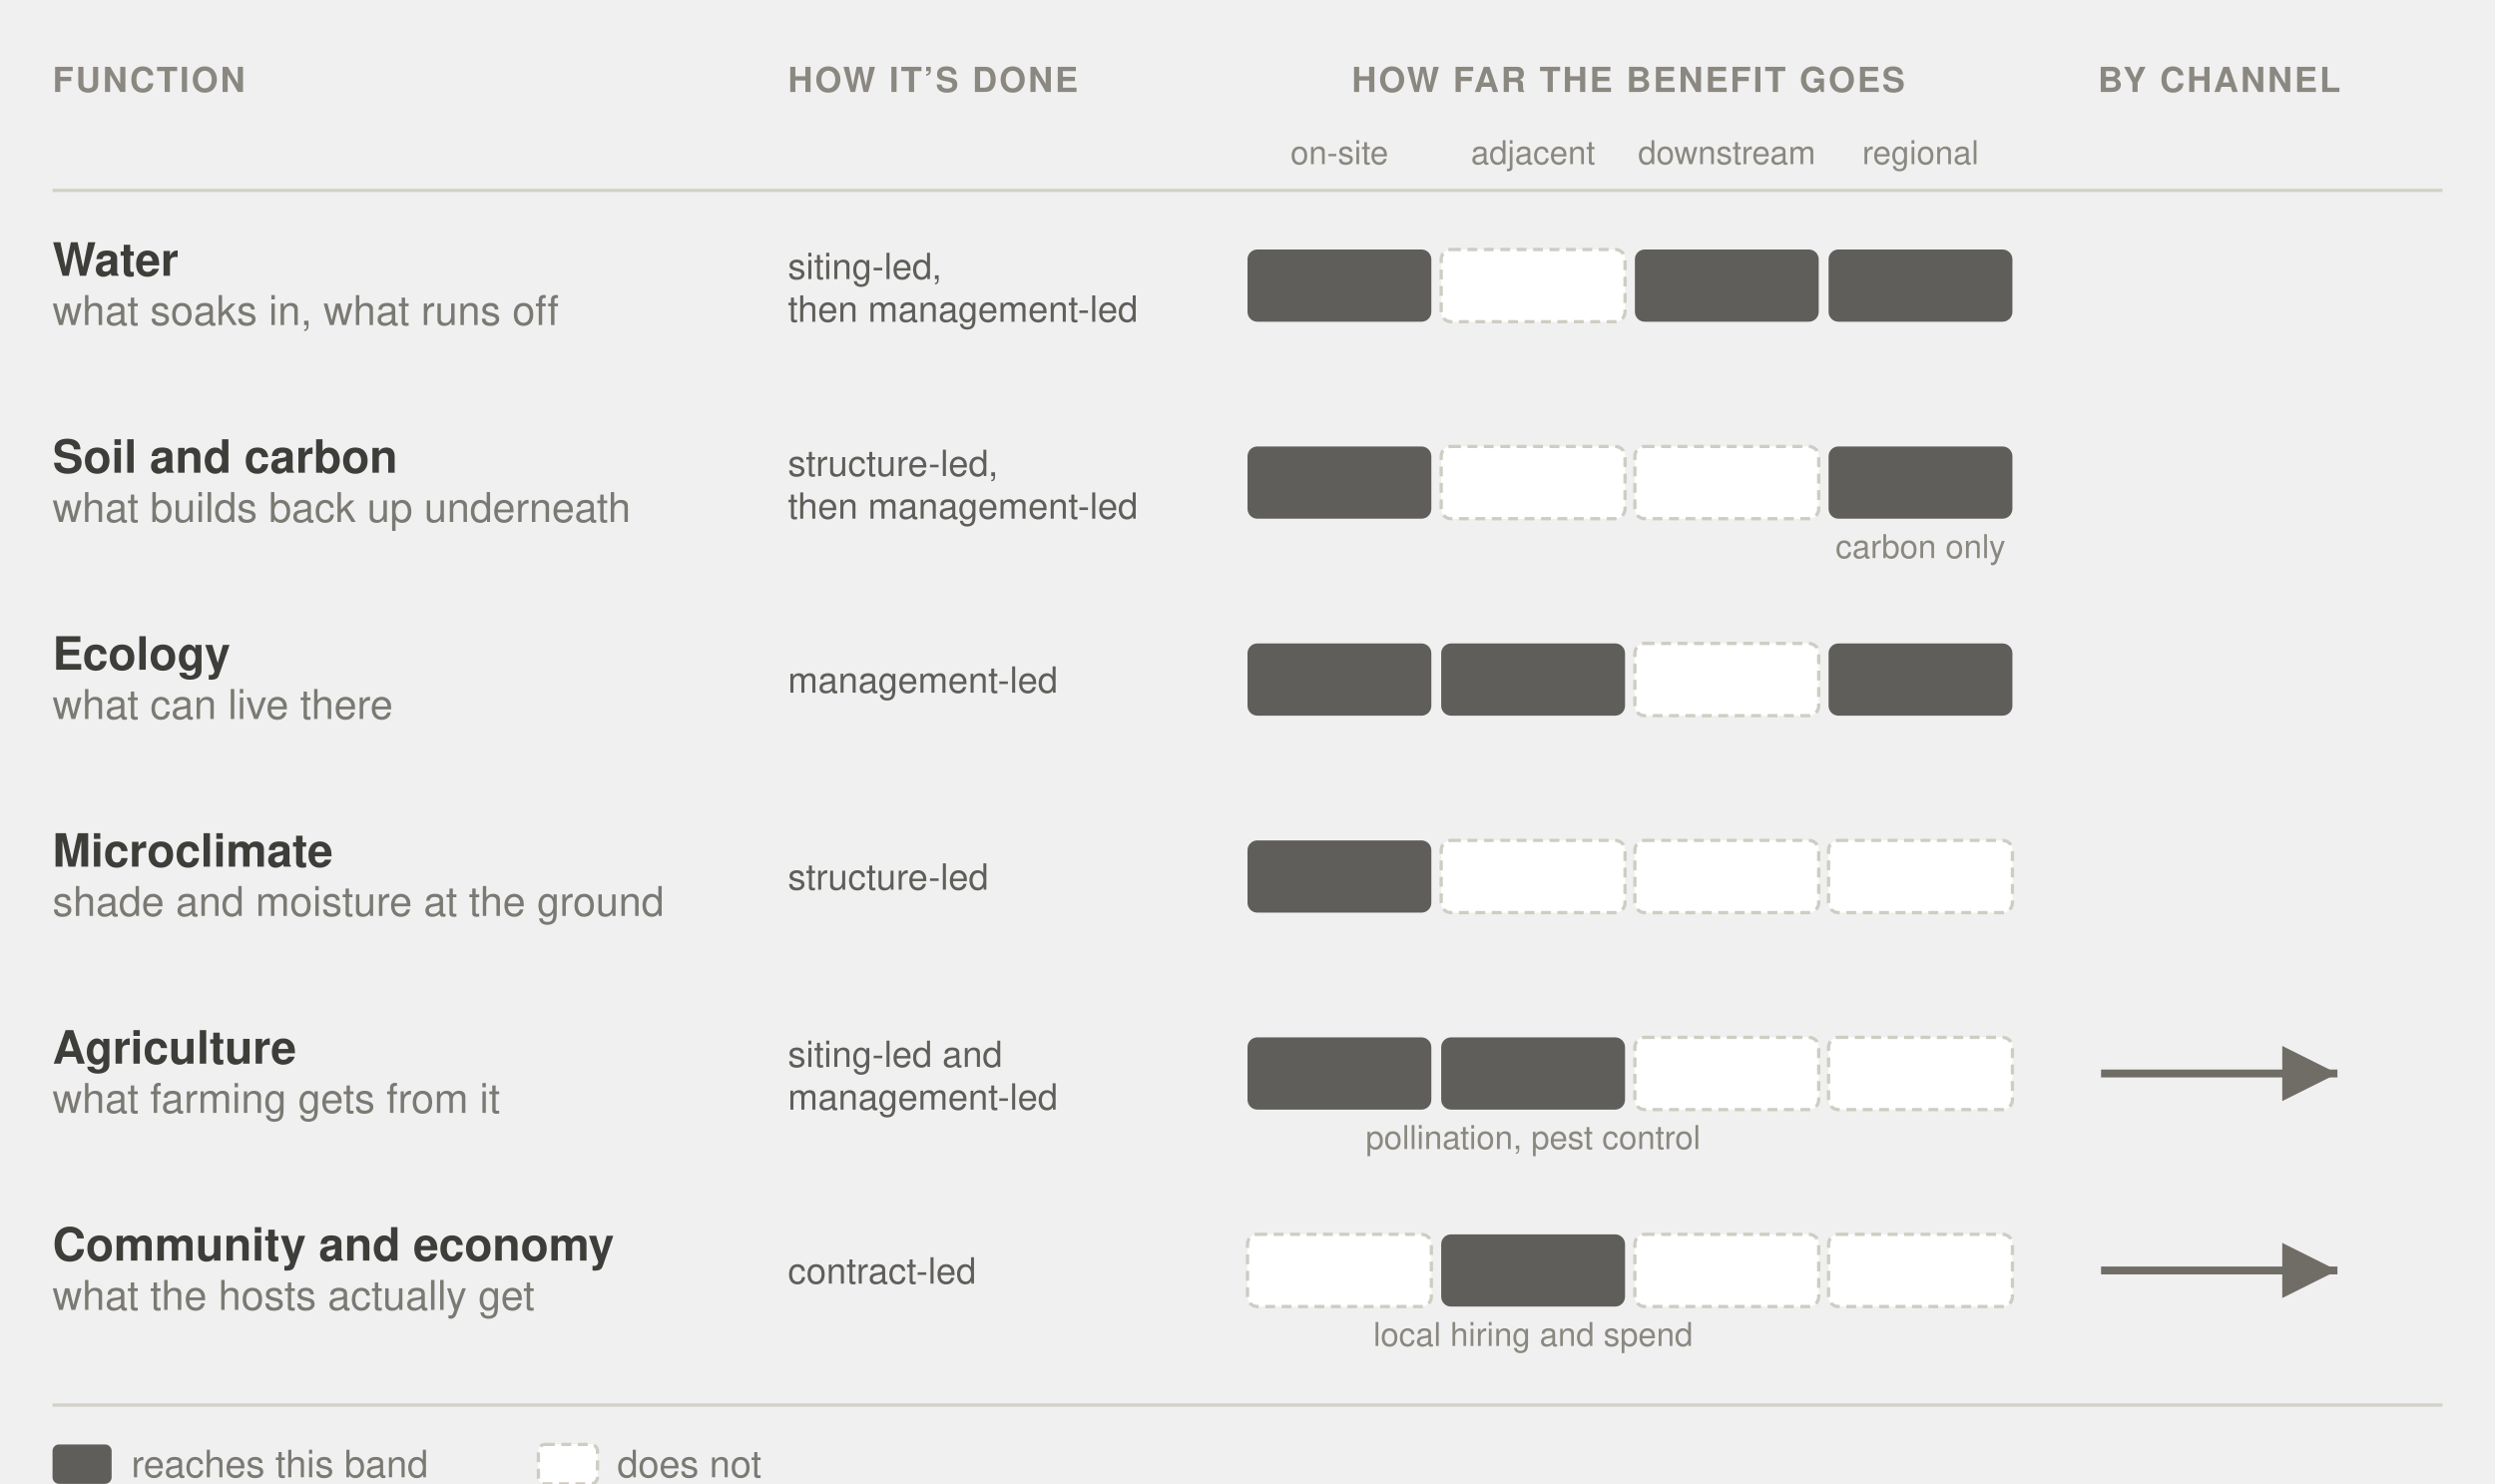
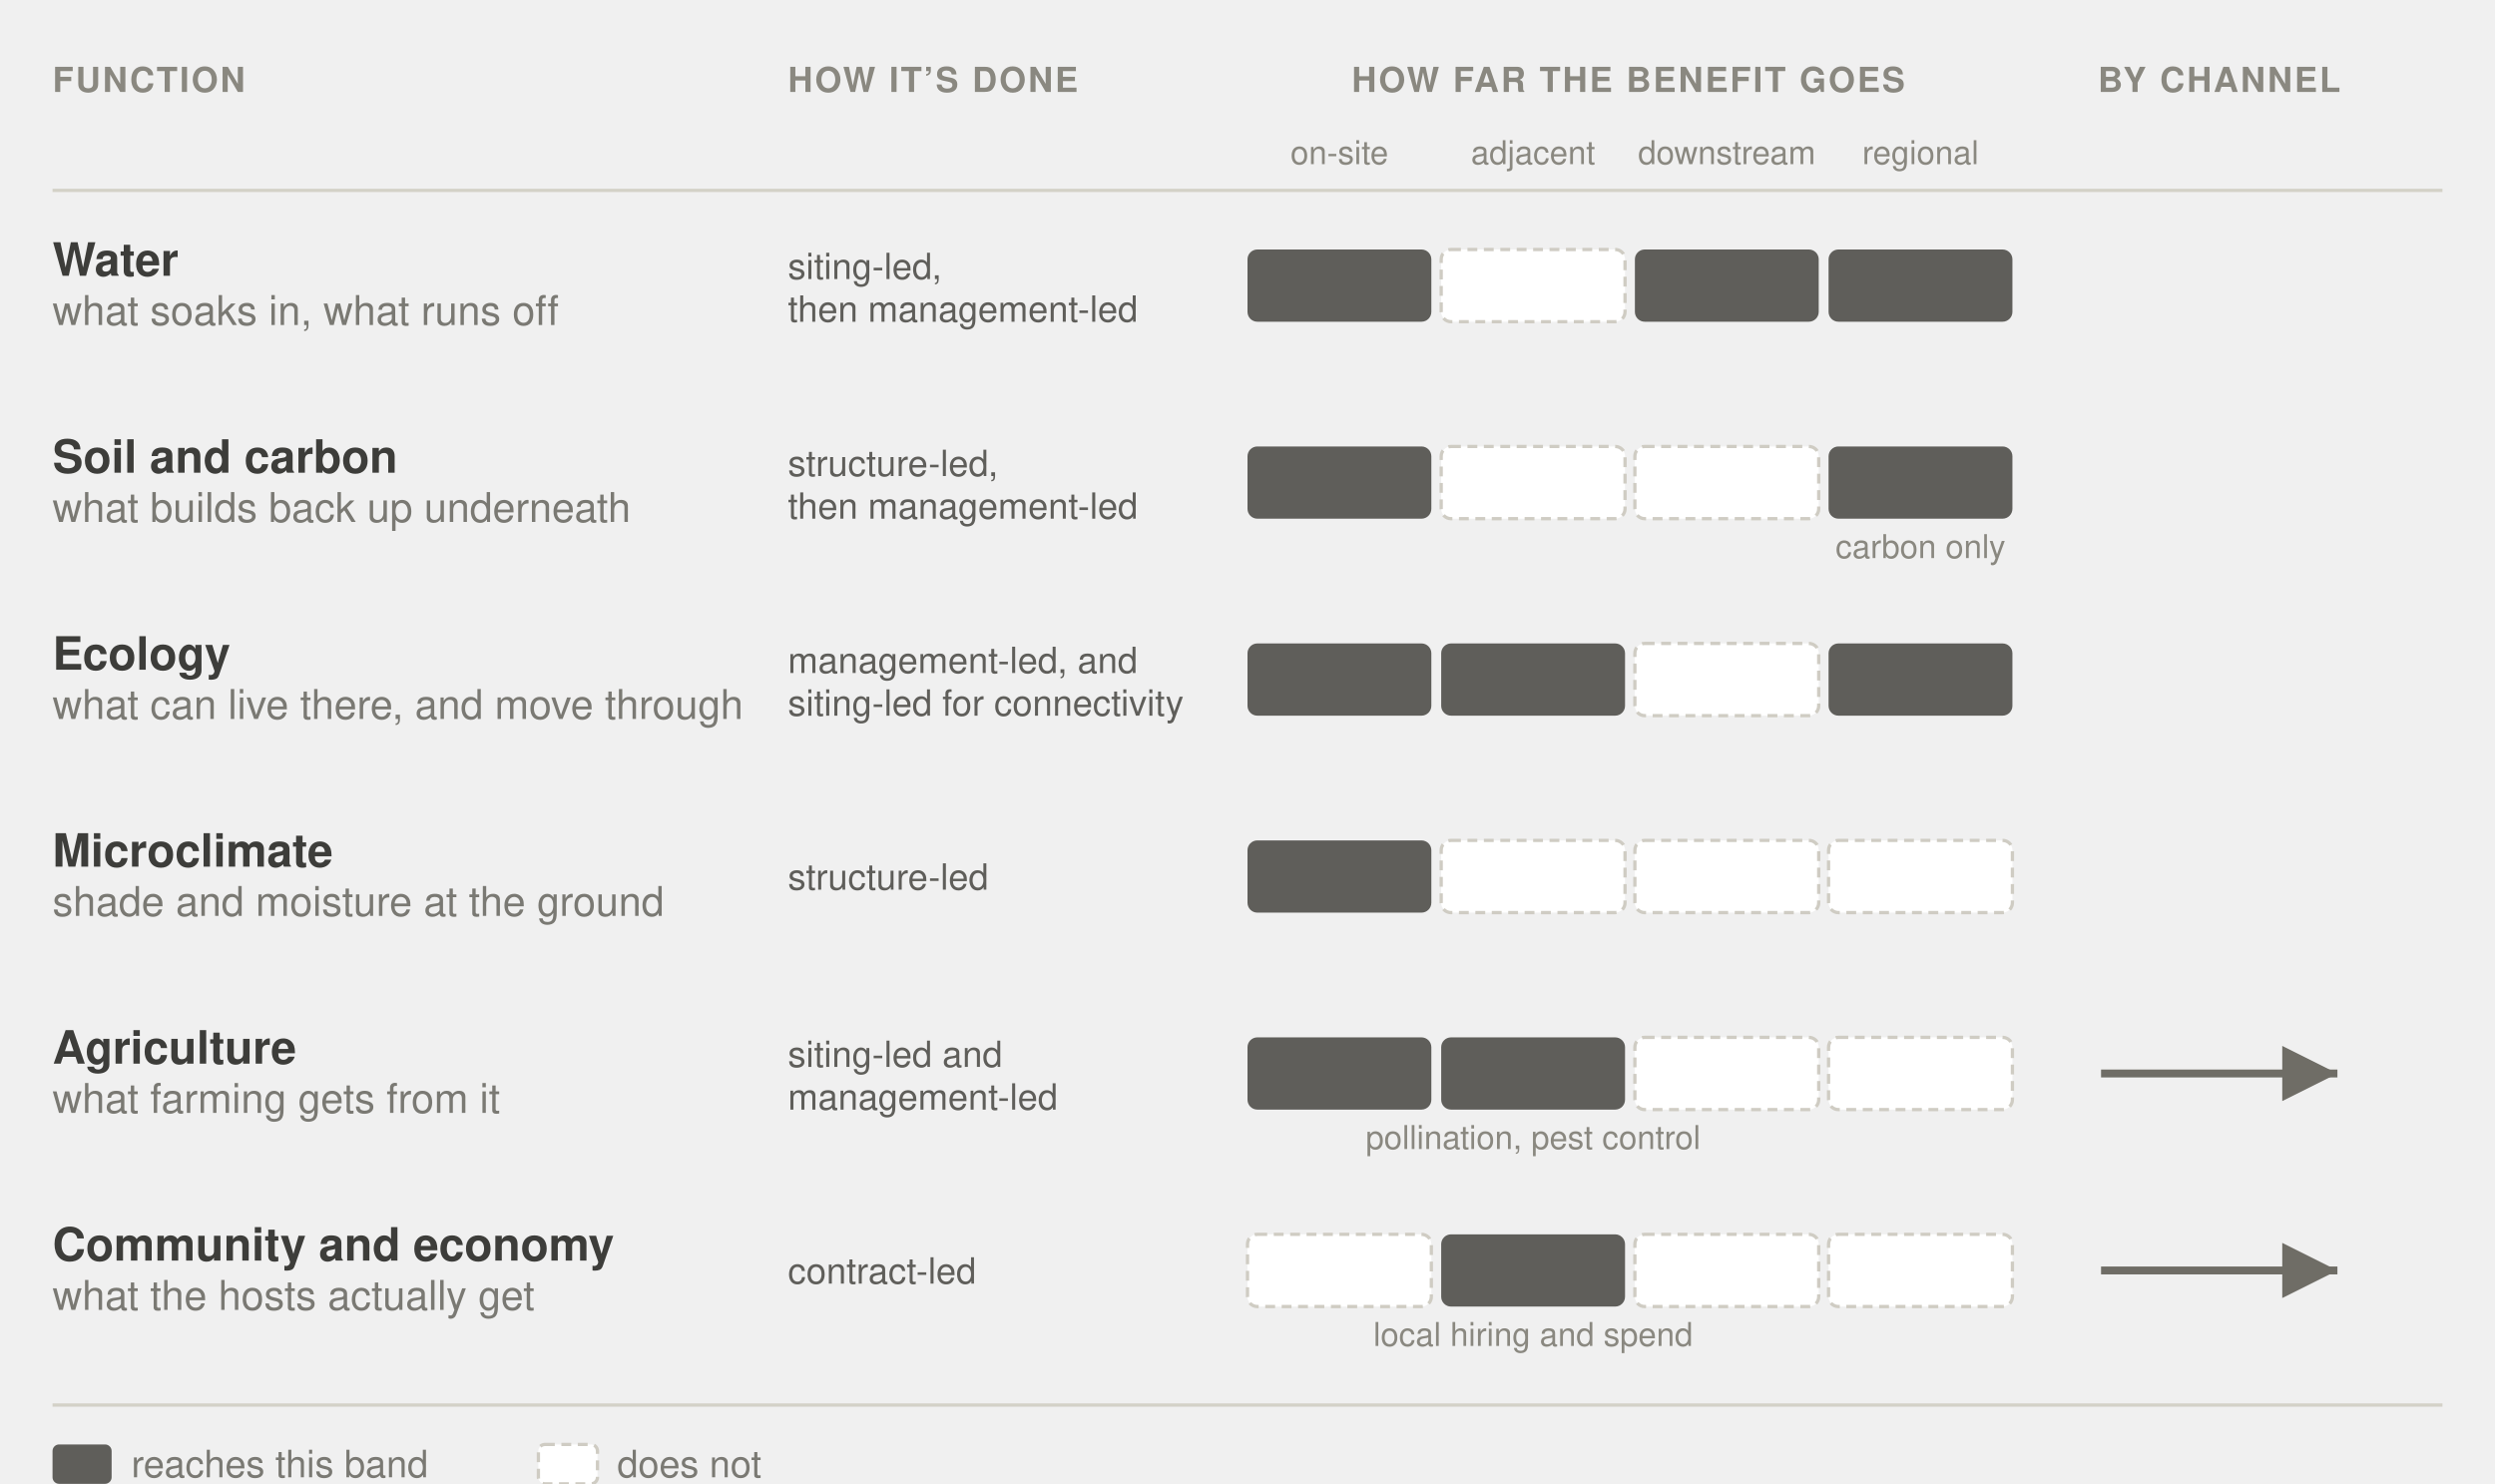
<svg xmlns="http://www.w3.org/2000/svg" width="760" height="452" viewBox="0 0 760 452" role="img">
  <style>
text{font-family:ui-sans-serif,system-ui,-apple-system,"Segoe UI",Helvetica,Arial,sans-serif}
.nm{font-size:14px;font-weight:600;fill:#3d3d3a}
.gl{font-size:12.5px;fill:#7a7973}
.hd{font-size:10.5px;font-weight:700;letter-spacing:.06em;fill:#8a8880}
.sub{font-size:10px;fill:#8a8880}
.fn{font-size:11.5px;fill:#7a7973}
.md{font-size:11px;fill:#5f5e5a}
.on{stroke:#cfccc3;stroke-width:1;fill:#ffffff}
</style>
  <defs>
    <marker id="ch" markerWidth="8" markerHeight="8" refX="7" refY="4" orient="auto">
      <path d="M0,0.5 L7,4 L0,7.5 z" fill="#6f6d66" />
    </marker>
  </defs>
  <text class="hd" x="16" y="28">FUNCTION</text>
  <text class="hd" x="240" y="28">HOW IT’S DONE</text>
  <text class="hd" x="496" y="28" text-anchor="middle">HOW FAR THE BENEFIT GOES</text>
  <text class="hd" x="676" y="28" text-anchor="middle">BY CHANNEL</text>
  <text class="sub" x="408" y="50" text-anchor="middle">on-site</text>
  <text class="sub" x="467" y="50" text-anchor="middle">adjacent</text>
  <text class="sub" x="526" y="50" text-anchor="middle">downstream</text>
  <text class="sub" x="585" y="50" text-anchor="middle">regional</text>
  <line x1="16" y1="58" x2="744" y2="58" stroke="#d3d1c7" stroke-width="1" />
  <text class="nm" x="16" y="84">Water</text>
  <text class="gl" x="16" y="99">what soaks in, what runs off</text>
  <text class="md" x="240" y="85">siting-led,</text>
  <text class="md" x="240" y="98">then management-led</text>
  <rect x="380" y="76" width="56" height="22" rx="3" fill="#5f5e5a" />
  <rect class="on" x="439" y="76" width="56" height="22" rx="3" stroke-dasharray="3 2" />
  <rect x="498" y="76" width="56" height="22" rx="3" fill="#5f5e5a" />
  <rect x="557" y="76" width="56" height="22" rx="3" fill="#5f5e5a" />
  <text class="nm" x="16" y="144">Soil and carbon</text>
  <text class="gl" x="16" y="159">what builds back up underneath</text>
  <text class="md" x="240" y="145">structure-led,</text>
  <text class="md" x="240" y="158">then management-led</text>
  <rect x="380" y="136" width="56" height="22" rx="3" fill="#5f5e5a" />
  <rect class="on" x="439" y="136" width="56" height="22" rx="3" stroke-dasharray="3 2" />
  <rect class="on" x="498" y="136" width="56" height="22" rx="3" stroke-dasharray="3 2" />
  <rect x="557" y="136" width="56" height="22" rx="3" fill="#5f5e5a" />
  <text class="sub" x="585" y="170" text-anchor="middle" fill="#7a7973">carbon only</text>
  <text class="nm" x="16" y="204">Ecology</text>
-   <text class="gl" x="16" y="219">what can live there</text>
-   <text class="md" x="240" y="211">management-led</text>
+   <text class="gl" x="16" y="219">what can live there, and move through</text>
+   <text class="md" x="240" y="205">management-led, and</text>
+   <text class="md" x="240" y="218">siting-led for connectivity</text>
  <rect x="380" y="196" width="56" height="22" rx="3" fill="#5f5e5a" />
  <rect x="439" y="196" width="56" height="22" rx="3" fill="#5f5e5a" />
  <rect class="on" x="498" y="196" width="56" height="22" rx="3" stroke-dasharray="3 2" />
  <rect x="557" y="196" width="56" height="22" rx="3" fill="#5f5e5a" />
  <text class="nm" x="16" y="264">Microclimate</text>
  <text class="gl" x="16" y="279">shade and moisture at the ground</text>
  <text class="md" x="240" y="271">structure-led</text>
  <rect x="380" y="256" width="56" height="22" rx="3" fill="#5f5e5a" />
  <rect class="on" x="439" y="256" width="56" height="22" rx="3" stroke-dasharray="3 2" />
  <rect class="on" x="498" y="256" width="56" height="22" rx="3" stroke-dasharray="3 2" />
  <rect class="on" x="557" y="256" width="56" height="22" rx="3" stroke-dasharray="3 2" />
  <text class="nm" x="16" y="324">Agriculture</text>
  <text class="gl" x="16" y="339">what farming gets from it</text>
  <text class="md" x="240" y="325">siting-led and</text>
  <text class="md" x="240" y="338">management-led</text>
  <rect x="380" y="316" width="56" height="22" rx="3" fill="#5f5e5a" />
  <rect x="439" y="316" width="56" height="22" rx="3" fill="#5f5e5a" />
  <rect class="on" x="498" y="316" width="56" height="22" rx="3" stroke-dasharray="3 2" />
  <rect class="on" x="557" y="316" width="56" height="22" rx="3" stroke-dasharray="3 2" />
  <line x1="640" y1="327" x2="712" y2="327" stroke="#6f6d66" stroke-width="2.4" marker-end="url(#ch)" />
  <text class="sub" x="467" y="350" text-anchor="middle" fill="#7a7973">pollination, pest control</text>
  <text class="nm" x="16" y="384">Community and economy</text>
  <text class="gl" x="16" y="399">what the hosts actually get</text>
  <text class="md" x="240" y="391">contract-led</text>
  <rect class="on" x="380" y="376" width="56" height="22" rx="3" stroke-dasharray="3 2" />
  <rect x="439" y="376" width="56" height="22" rx="3" fill="#5f5e5a" />
  <rect class="on" x="498" y="376" width="56" height="22" rx="3" stroke-dasharray="3 2" />
  <rect class="on" x="557" y="376" width="56" height="22" rx="3" stroke-dasharray="3 2" />
  <line x1="640" y1="387" x2="712" y2="387" stroke="#6f6d66" stroke-width="2.4" marker-end="url(#ch)" />
  <text class="sub" x="467" y="410" text-anchor="middle" fill="#7a7973">local hiring and spend</text>
  <line x1="16" y1="428" x2="744" y2="428" stroke="#d3d1c7" stroke-width="1" />
  <rect x="16" y="440" width="18" height="12" rx="2" fill="#5f5e5a" />
  <text class="fn" x="40" y="450">reaches this band</text>
  <rect class="on" x="164" y="440" width="18" height="12" rx="2" stroke-dasharray="3 2" />
  <text class="fn" x="188" y="450">does not</text>
</svg>
